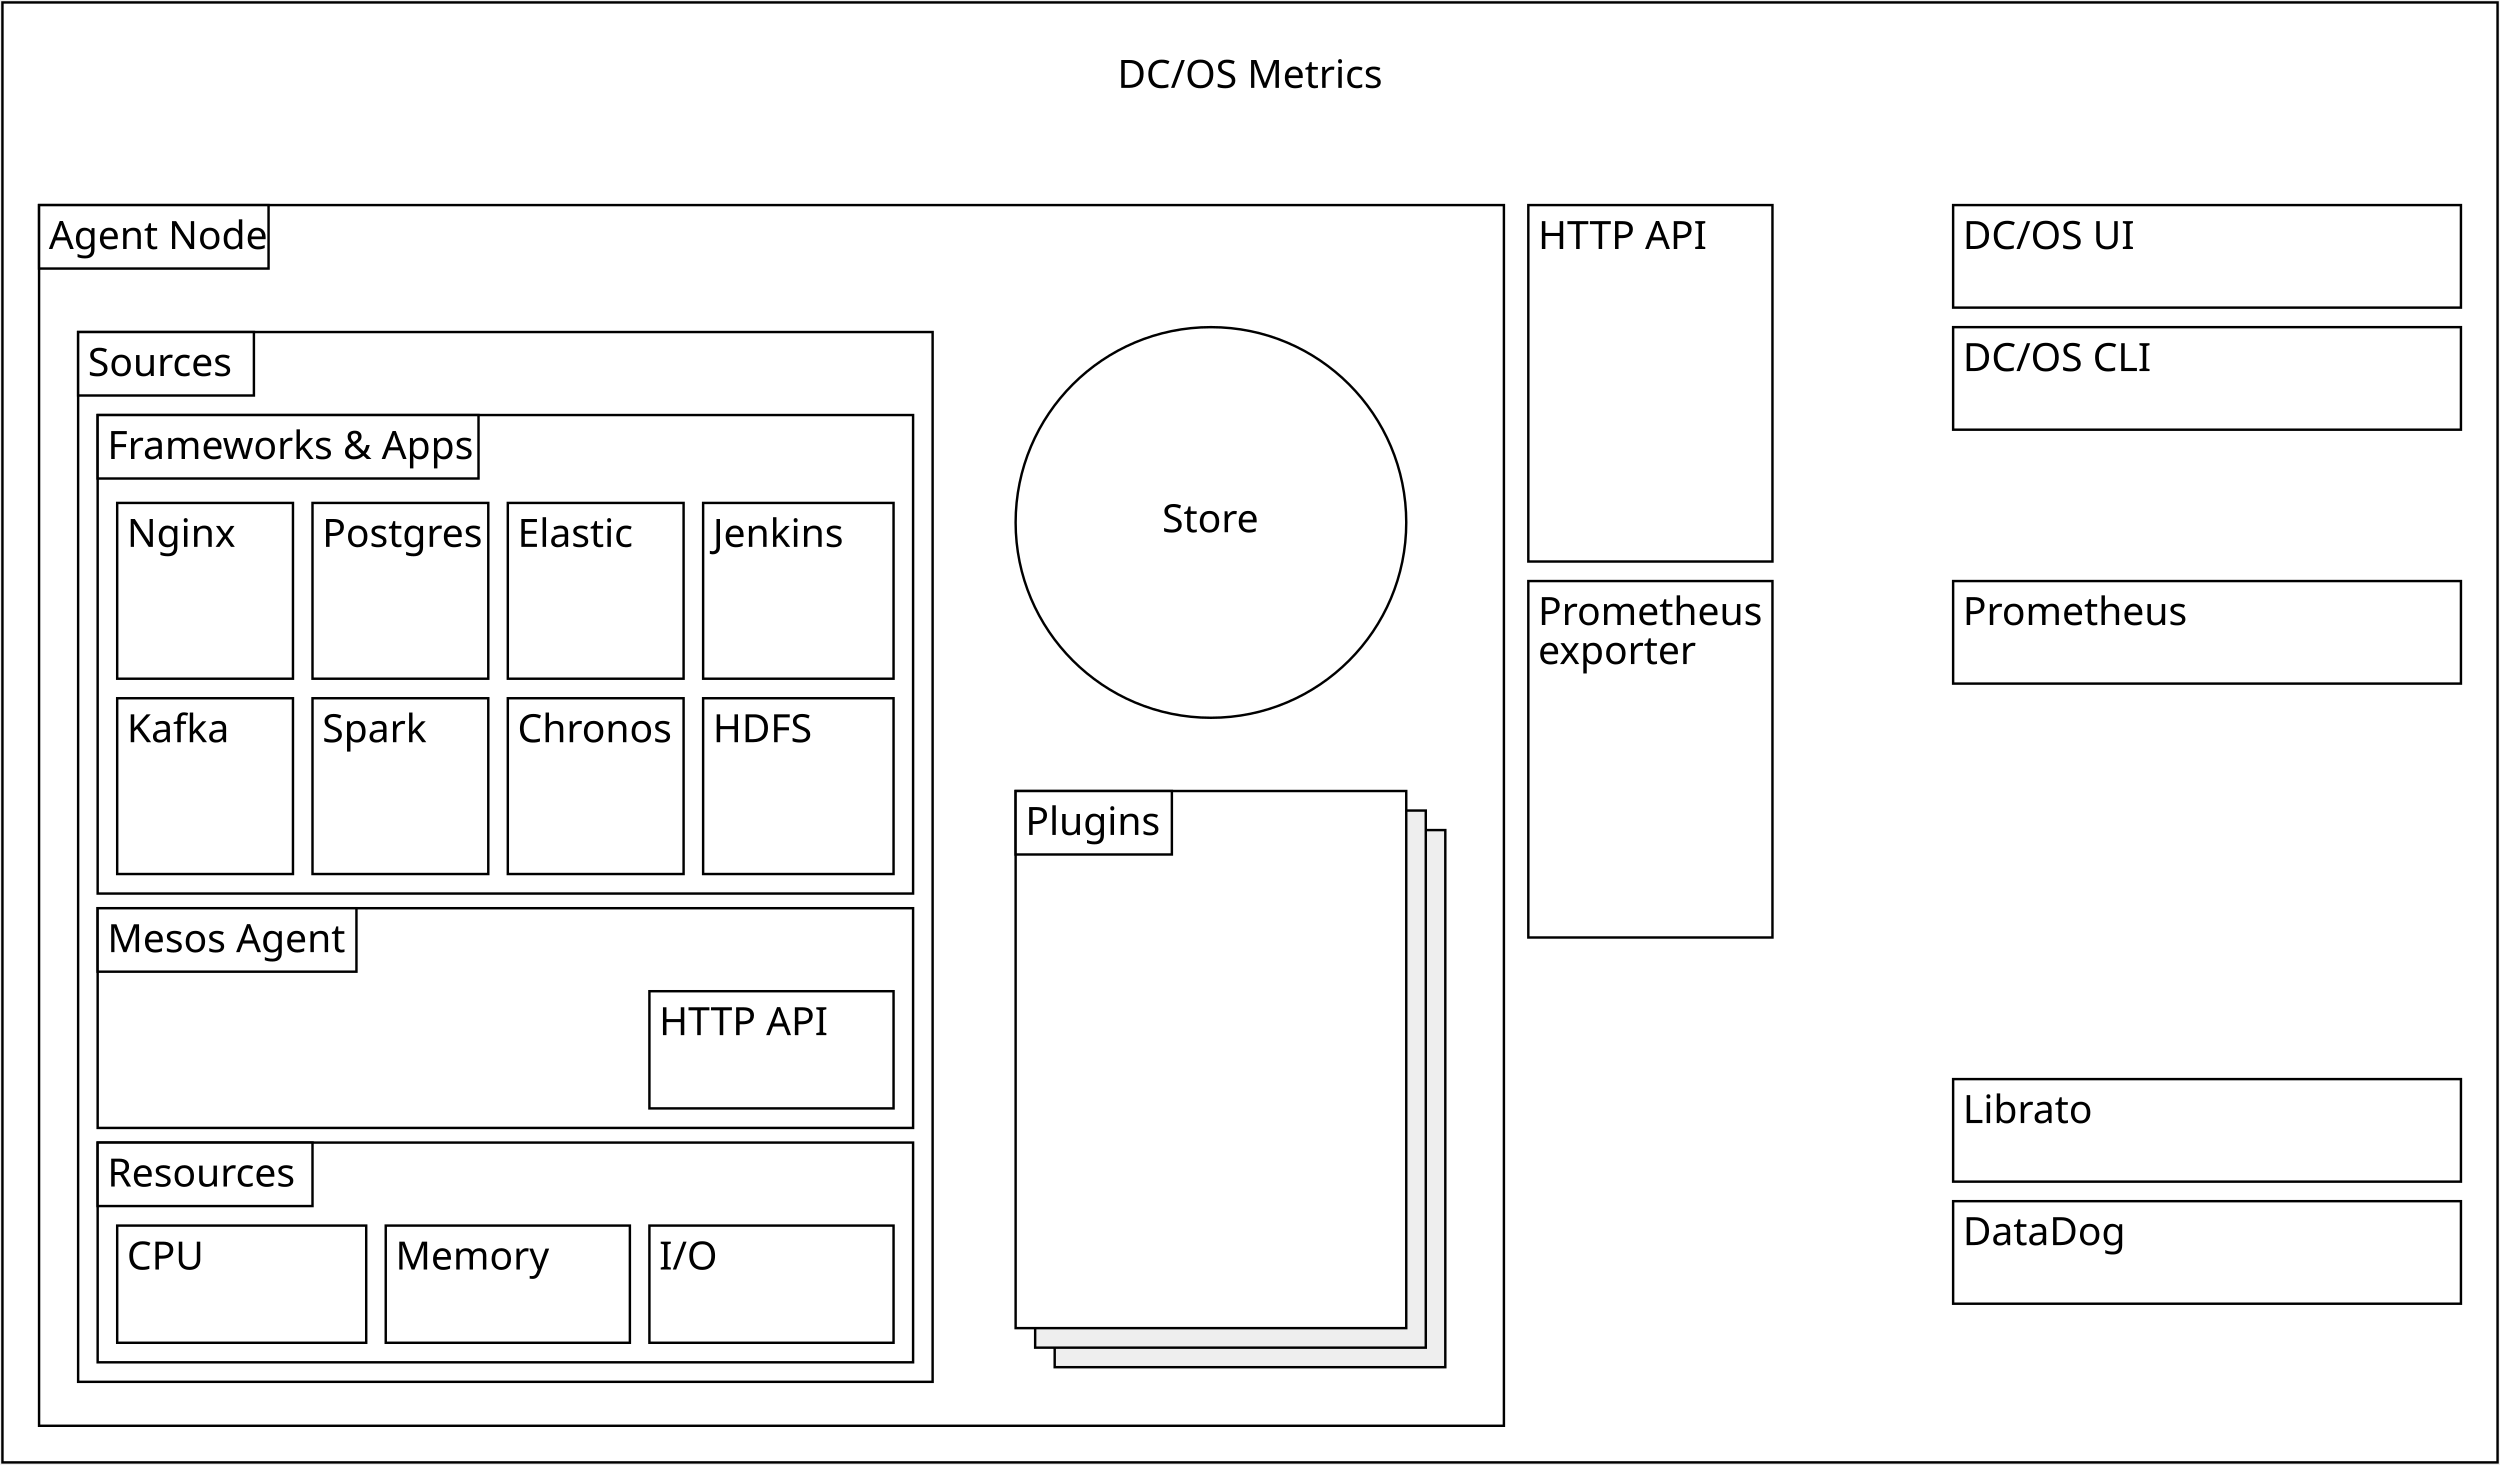
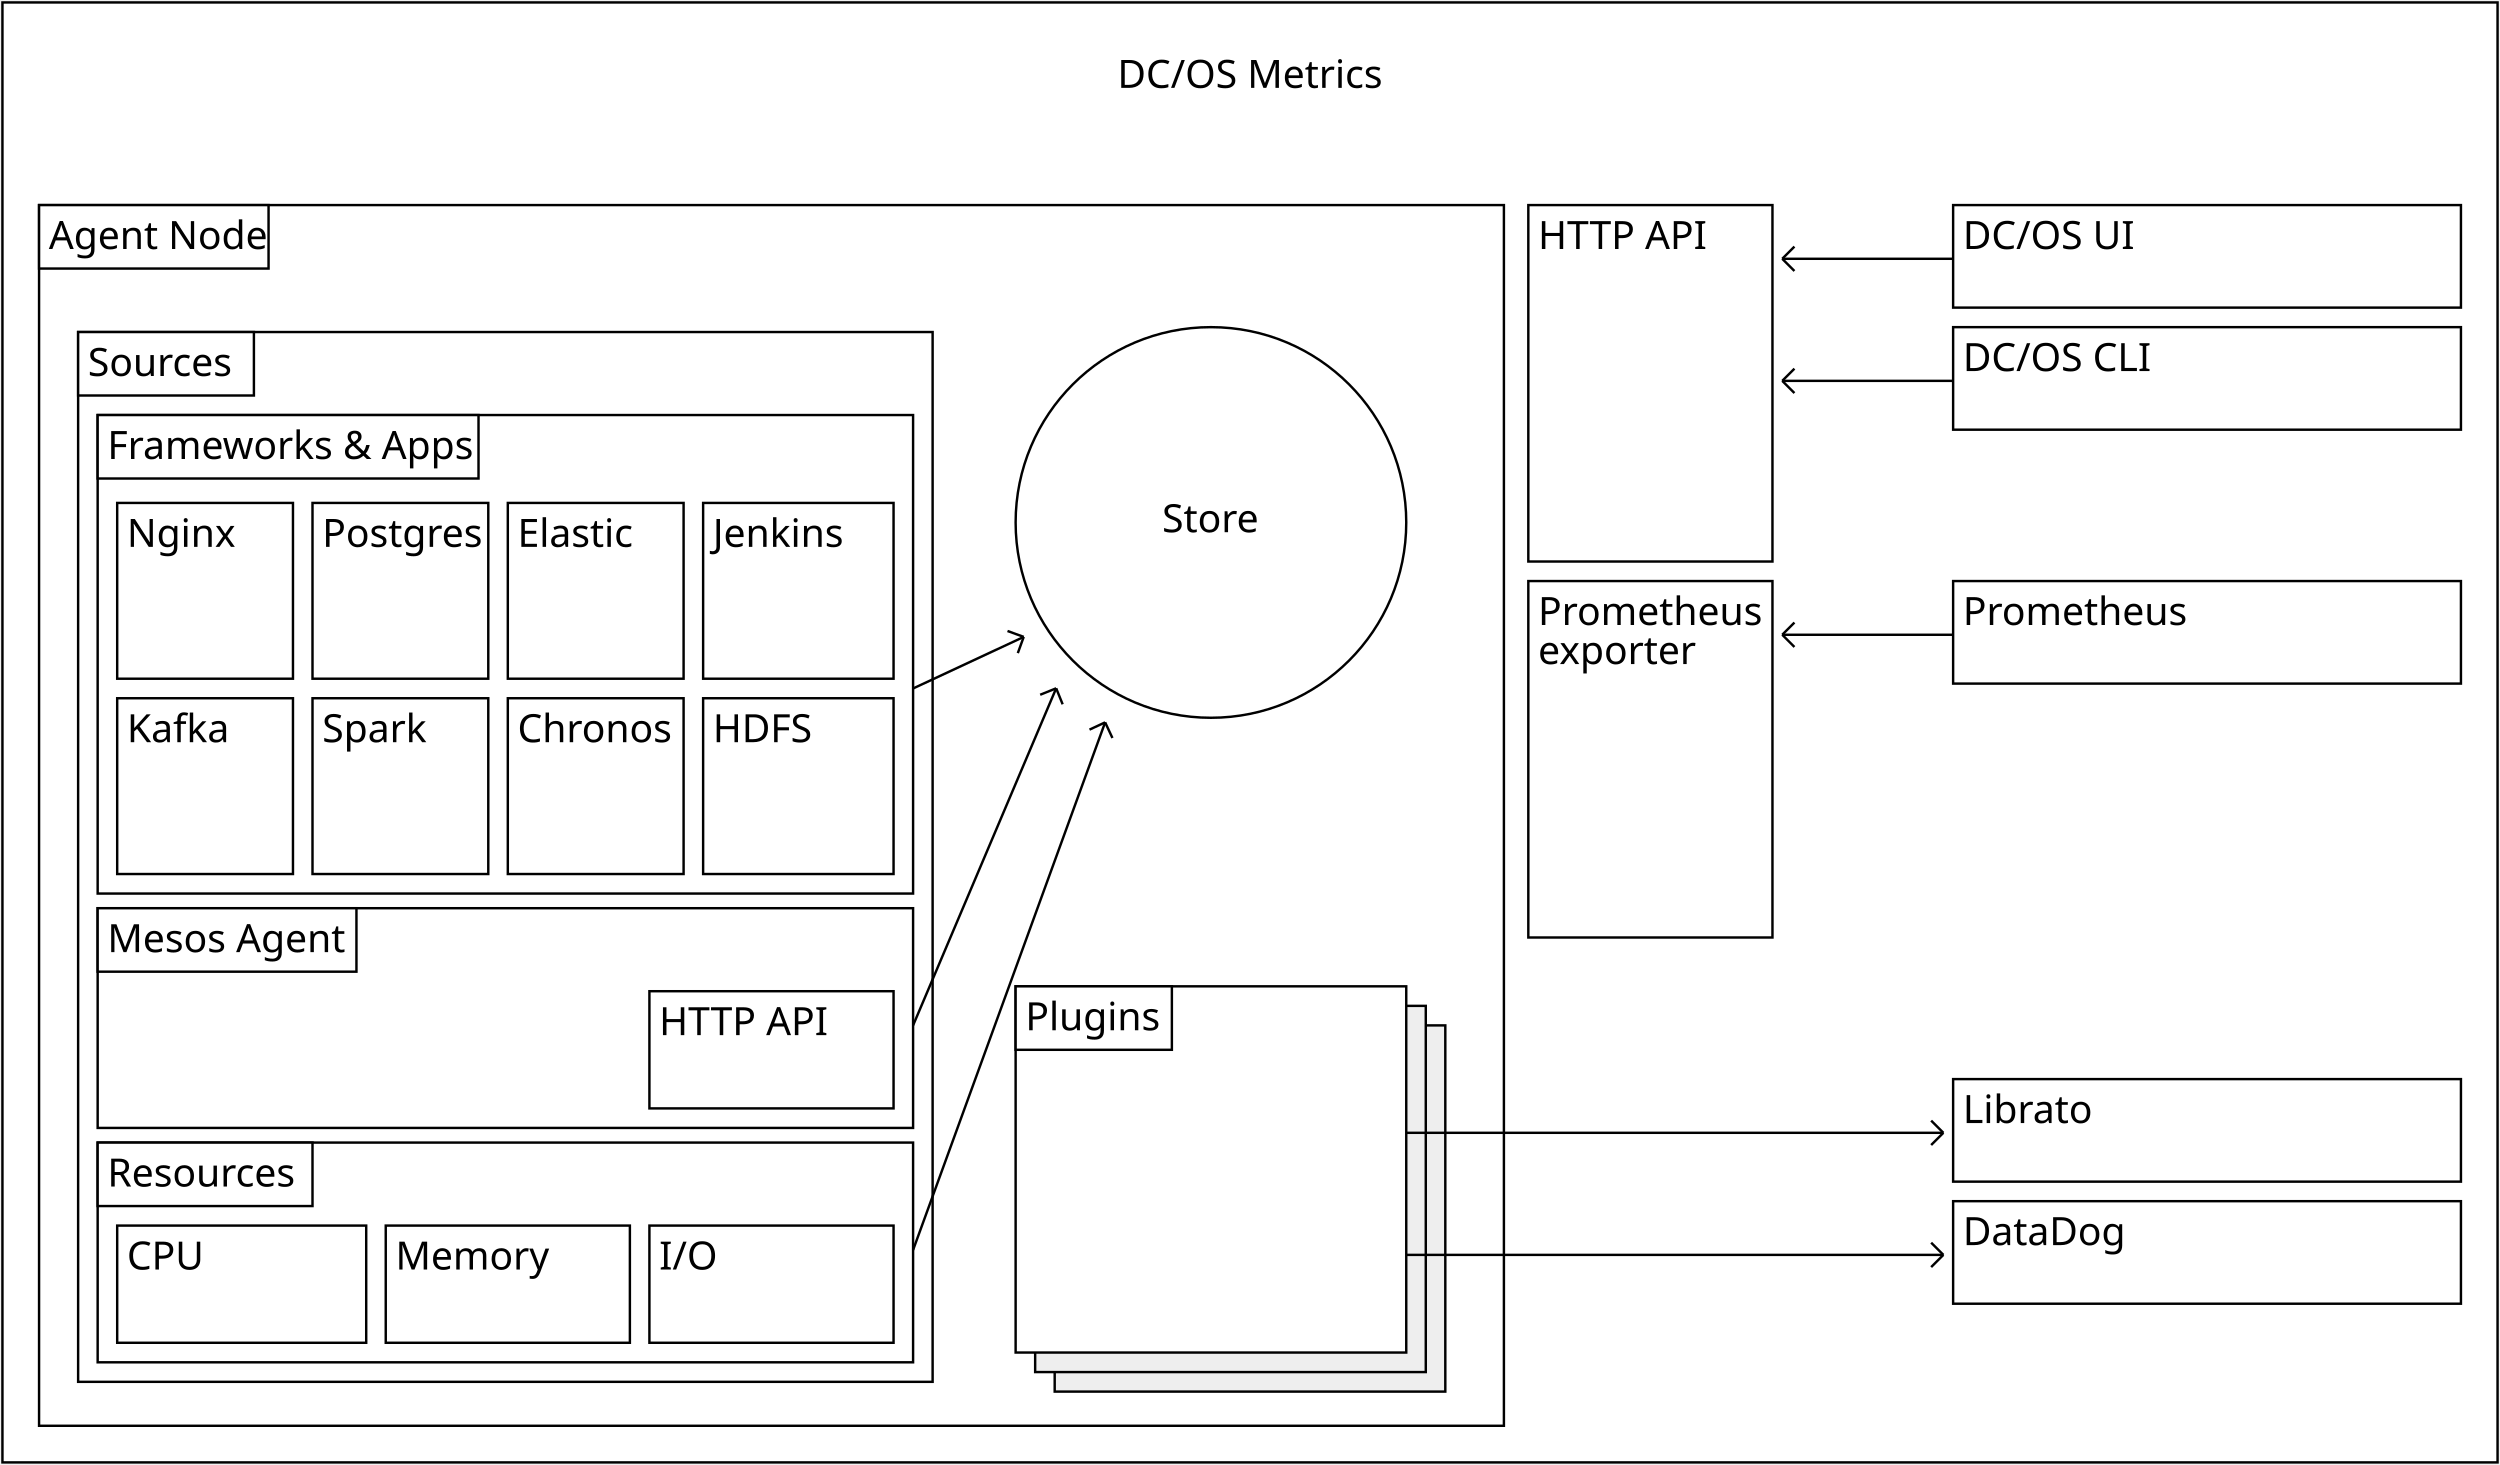
<svg xmlns="http://www.w3.org/2000/svg" width="1024" height="600" viewBox="0 0 1024 600">
  <style>
    /*  */
-     rect, circle { stroke: black; fill: white; }
+     rect, circle, line { stroke: black; fill: white; }
    text { font-size: 16; font-family: sans-serif; }
+     path { stroke: black; }
    a { cursor: pointer; }
    a:hover { text-decoration: underline; }
    
    .flgr { fill: #eee; }
    /*  */
  </style>
  <rect name="border" x="1" y="1" width="1022" height="598" />
  <text x="512" y="36" font-size="24" text-anchor="middle">DC/OS Metrics</text>
  <g name="agent" transform="translate(16 84)">
    <rect width="600" height="500" />
    <rect width="94" height="26" />
    <text x="4" y="18" font-size="16">Agent Node</text>
    <g name="sources" transform="translate(16 52)">
      <rect width="350" height="430" />
      <rect width="72" height="26" />
      <text x="4" y="18">Sources</text>
      <g name="frameworks" transform="translate(8 34)">
        <rect width="334" height="196" />
        <rect width="156" height="26" />
        <text x="4" y="18">Frameworks &amp; Apps</text>
        <g transform="translate(8 36)">
          <rect width="72" height="72" />
          <text x="4" y="18">Nginx</text>
        </g>
        <g transform="translate(88 36)">
          <rect width="72" height="72" />
          <text x="4" y="18">Postgres</text>
        </g>
        <g transform="translate(168 36)">
          <rect width="72" height="72" />
          <text x="4" y="18">Elastic</text>
        </g>
        <g transform="translate(248 36)">
          <rect width="78" height="72" />
          <text x="4" y="18">Jenkins</text>
        </g>
        <g transform="translate(8 116)">
          <rect width="72" height="72" />
          <text x="4" y="18">Kafka</text>
        </g>
        <g transform="translate(88 116)">
          <rect width="72" height="72" />
          <text x="4" y="18">Spark</text>
        </g>
        <g transform="translate(168 116)">
          <rect width="72" height="72" />
          <text x="4" y="18">Chronos</text>
        </g>
        <g transform="translate(248 116)">
          <rect width="78" height="72" />
          <text x="4" y="18">HDFS</text>
        </g>
      </g>
      <g name="mesos" transform="translate(8 236)">
        <rect width="334" height="90" />
        <rect width="106" height="26" />
        <text x="4" y="18">Mesos Agent</text>
        <g transform="translate(226 34)">
          <rect width="100" height="48" />
          <text x="4" y="18">HTTP API</text>
        </g>
      </g>
      <g name="resources" transform="translate(8 332)">
        <rect width="334" height="90" />
        <rect width="88" height="26" />
        <text x="4" y="18">Resources</text>
        <g transform="translate(8 34)">
          <rect width="102" height="48" />
          <text x="4" y="18">CPU</text>
        </g>
        <g transform="translate(118 34)">
          <rect width="100" height="48" />
          <text x="4" y="18">Memory</text>
        </g>
        <g transform="translate(226 34)">
          <rect width="100" height="48" />
          <text x="4" y="18">I/O</text>
        </g>
      </g>
    </g>
    <g name="store" transform="translate(380 30)">
      <circle cx="100" cy="100" r="80" />
      <text x="80" y="104">
        <a href="https://github.com/dcos/dcos-go/tree/master/store" target="_blank">
          Store
        </a>
      </text>
    </g>
-     <g name="plugins" transform="translate(400 240)">
-       <rect x="16" y="16" width="160" height="220" class="flgr" />
-       <rect x="8" y="8" width="160" height="220" class="flgr" />
-       <rect width="160" height="220" />
+     <g name="plugins" transform="translate(400 320)">
+       <rect x="16" y="16" width="160" height="150" class="flgr" />
+       <rect x="8" y="8" width="160" height="150" class="flgr" />
+       <rect width="160" height="150" />
      <rect width="64" height="26" />
      <text x="4" y="18">Plugins</text>
    </g>
  </g>
  <g name="producers" transform="translate(626 84)">
    <g>
      <rect width="100" height="146" />
      <text x="4" y="18">HTTP API</text>
    </g>
    <g transform="translate(0 154)">
      <rect width="100" height="146" />
      <text x="4" y="18">Prometheus</text>
      <text x="4" y="34">exporter</text>
    </g>
  </g>
  <g name="consumers" transform="translate(800 84)">
    <g>
      <rect width="208" height="42" />
      <text x="4" y="18">DC/OS UI</text>
    </g>
    <g transform="translate(0 50)">
      <rect width="208" height="42" />
      <text x="4" y="18">DC/OS CLI</text>
    </g>
    <g transform="translate(0 154)">
      <rect width="208" height="42" />
      <text x="4" y="18">Prometheus</text>
    </g>
    <g transform="translate(0 358)">
      <rect width="208" height="42" />
      <text x="4" y="18">Librato</text>
    </g>
    <g transform="translate(0 408)">
      <rect width="208" height="42" />
      <text x="4" y="18">DataDog</text>
    </g>
  </g>
+   <g name="data-in">
+     <g transform="translate(374 282) rotate(-25)">
+       <line x1="0" x2="50" />
+       <line x1="50" x2="45" y2="-5" />
+       <line x1="50" x2="45" y2="5" />
+     </g>
+     <g transform="translate(374 420) rotate(-67)">
+       <line x1="0" x2="150" />
+       <line x1="150" x2="145" y2="-5" />
+       <line x1="150" x2="145" y2="5" />
+     </g>
+     <g transform="translate(374 512) rotate(-70)">
+       <line x1="0" x2="230" />
+       <line x1="230" x2="225" y2="-5" />
+       <line x1="230" x2="225" y2="5" />
+     </g>
+   </g>
+   <g name="data-out">
+     <g transform="translate(730 106)">
+       <line x1="0" x2="70" />
+       <line x1="0" x2="5" y2="-5" />
+       <line x1="0" x2="5" y2="5" />
+     </g>
+     <g transform="translate(730 156)">
+       <line x1="0" x2="70" />
+       <line x1="0" x2="5" y2="-5" />
+       <line x1="0" x2="5" y2="5" />
+     </g>
+     <g transform="translate(730 260)">
+       <line x1="0" x2="70" />
+       <line x1="0" x2="5" y2="-5" />
+       <line x1="0" x2="5" y2="5" />
+     </g>
+     <g transform="translate(576 464)">
+       <line x1="0" x2="220" />
+       <line x1="220" x2="215" y2="-5" />
+       <line x1="220" x2="215" y2="5" />
+     </g>
+     <g transform="translate(576 514)">
+       <line x1="0" x2="220" />
+       <line x1="220" x2="215" y2="-5" />
+       <line x1="220" x2="215" y2="5" />
+     </g>
+   </g>
</svg>
